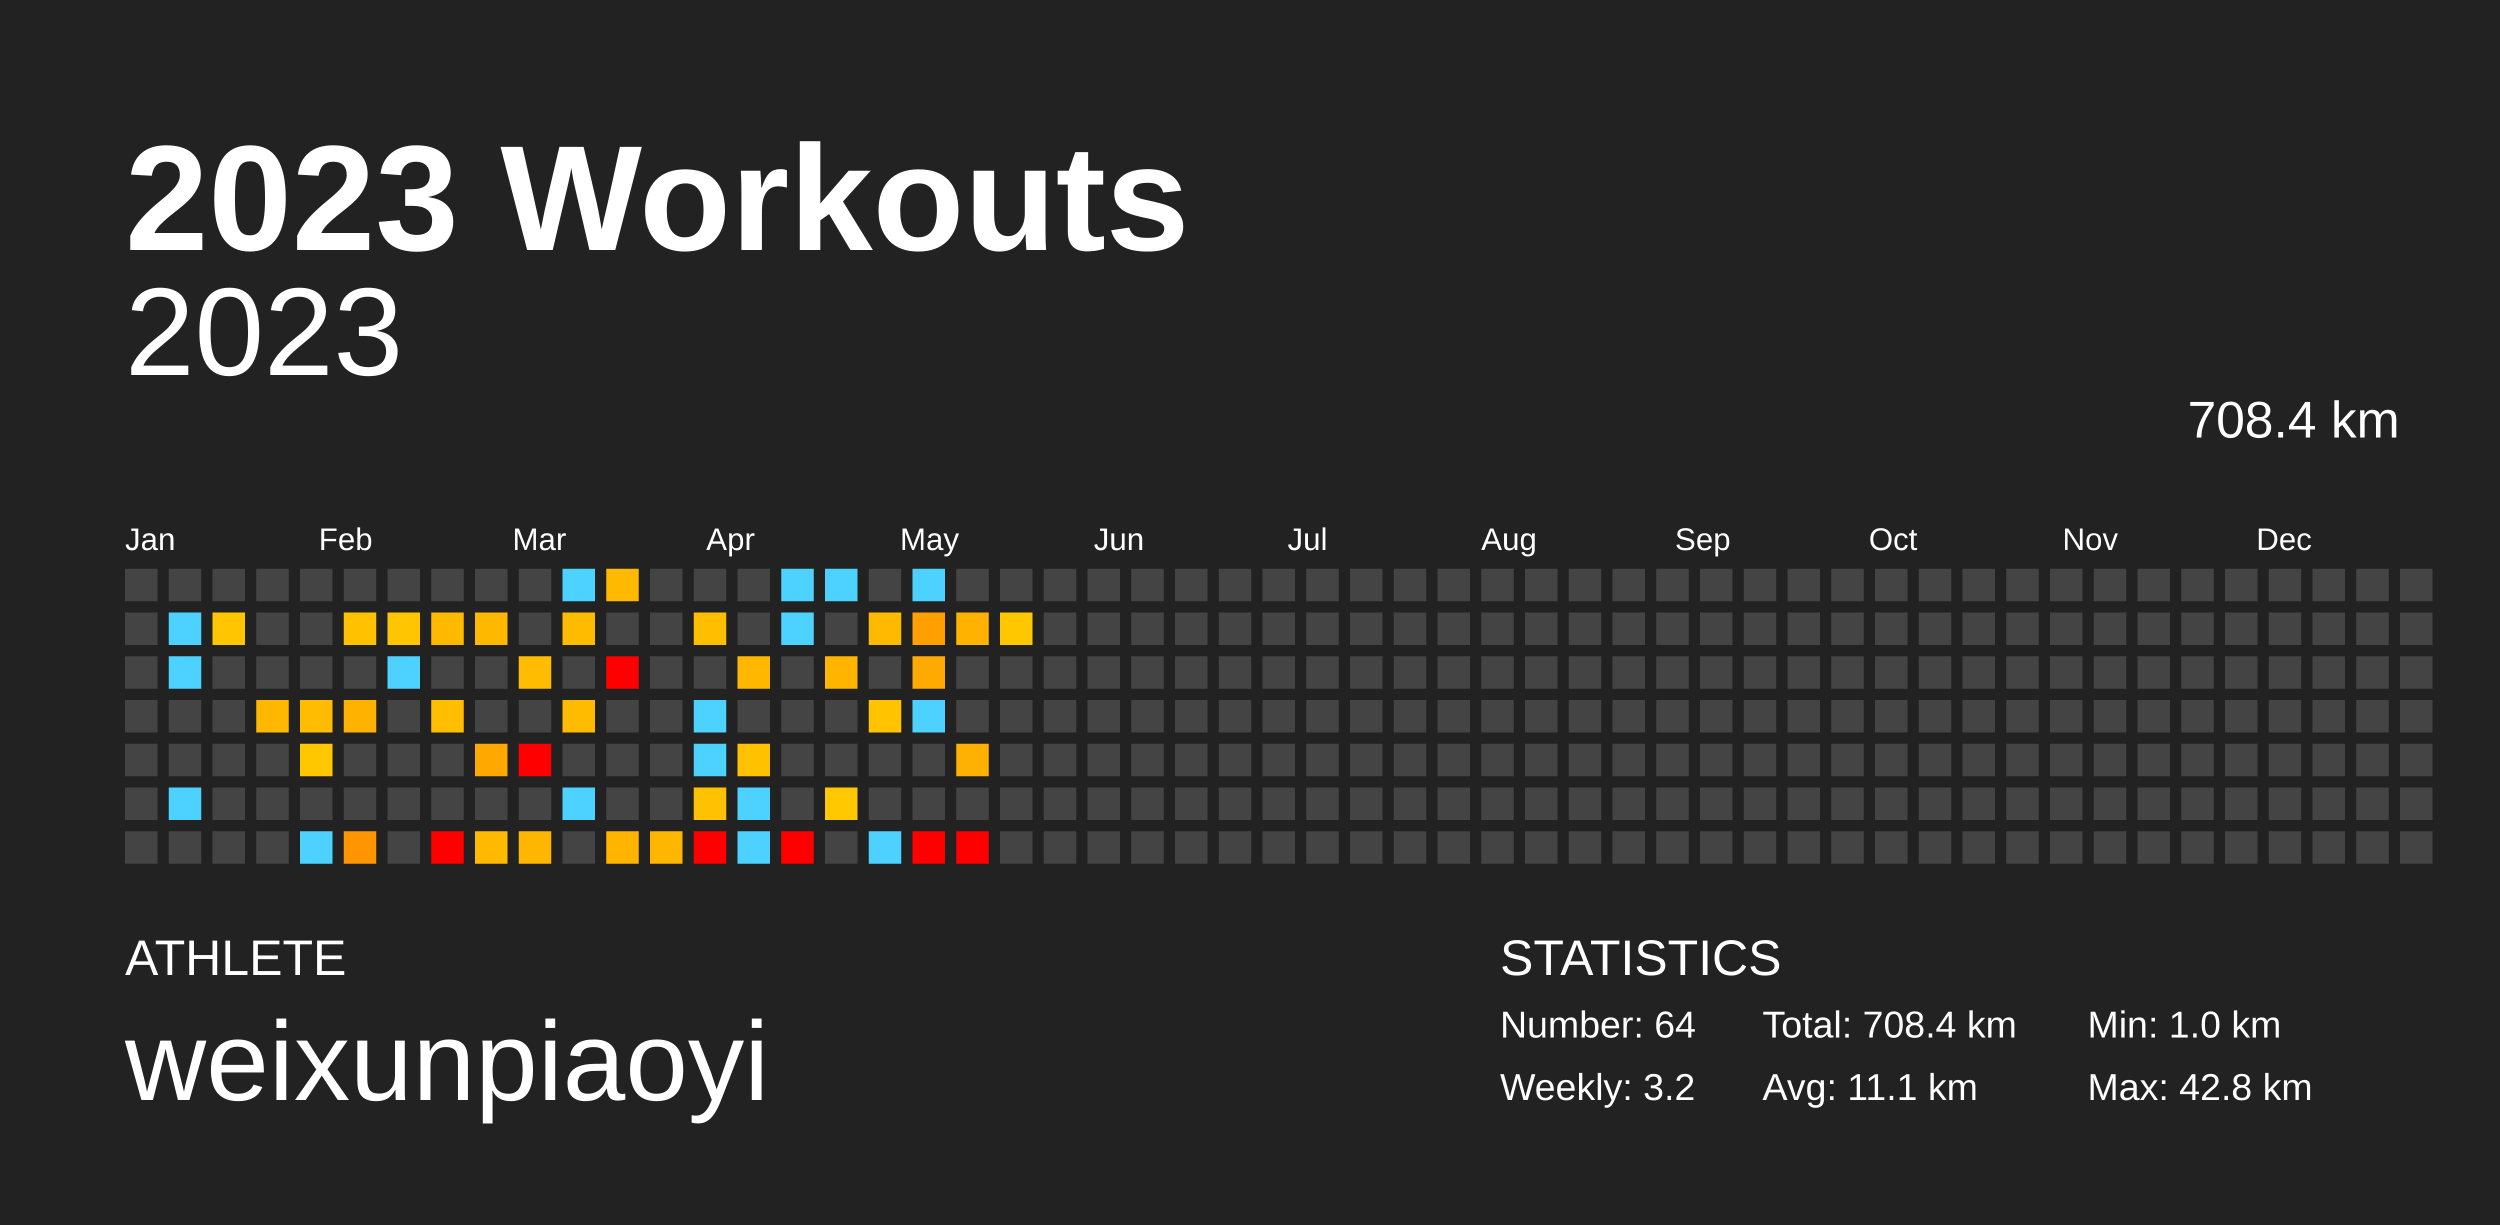
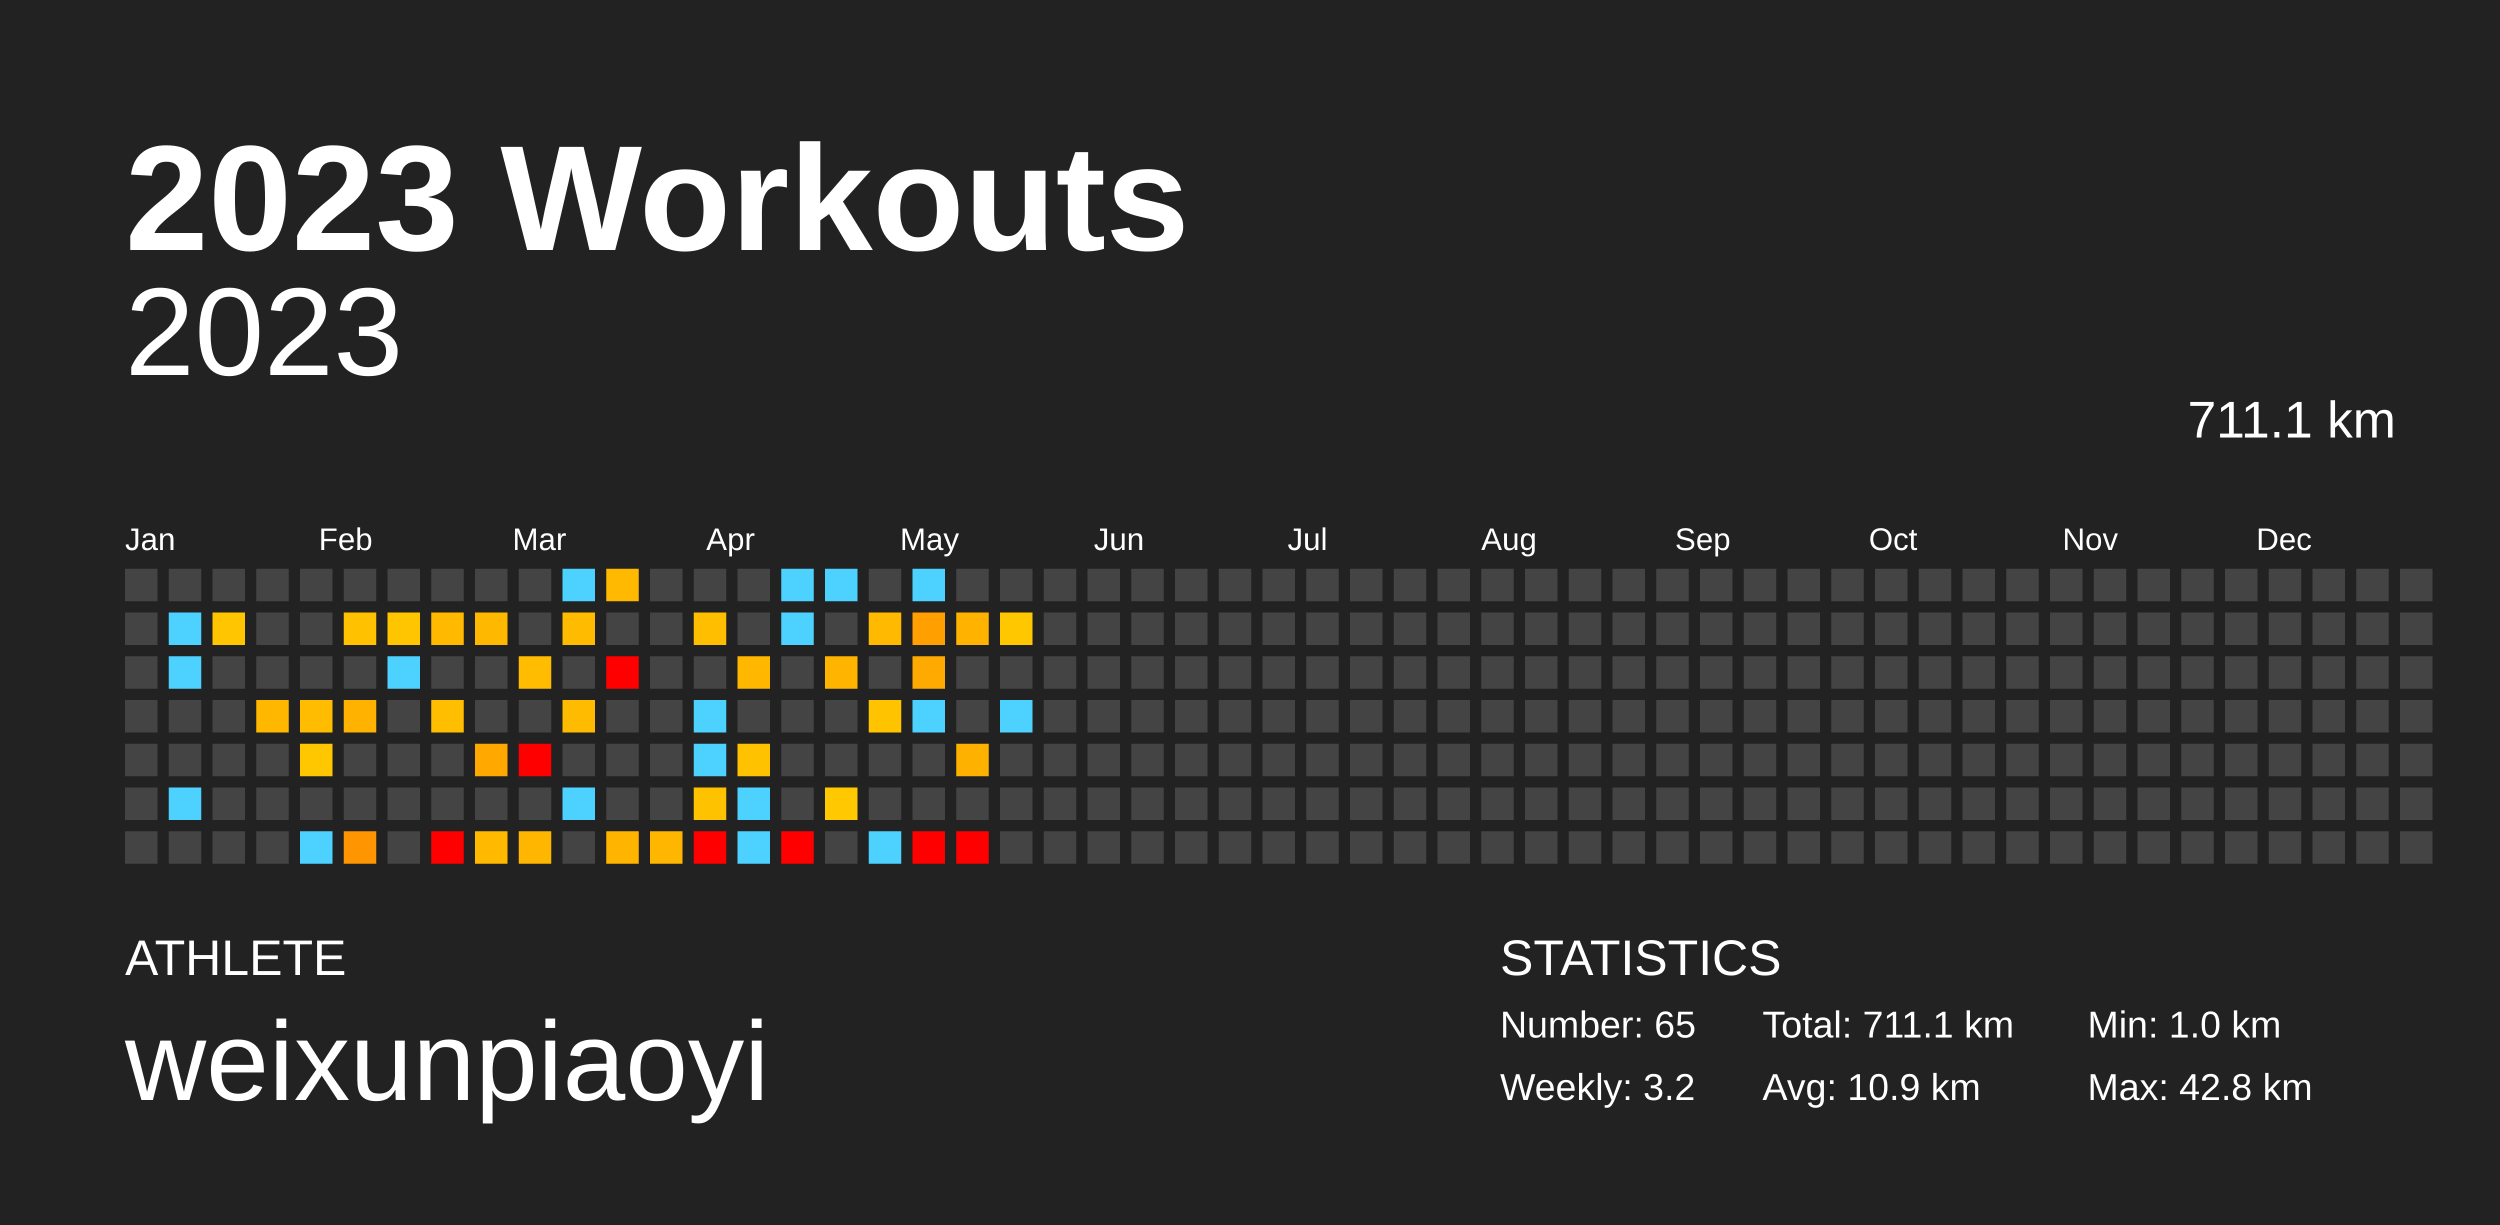
<svg xmlns="http://www.w3.org/2000/svg" baseProfile="full" height="98mm" version="1.1" viewBox="0,0,200,98" width="200mm">
  <defs />
  <rect fill="#222222" height="98" width="200" x="0" y="0" />
  <text fill="#FFFFFF" style="font-size:12px; font-family:Arial; font-weight:bold;" x="10" y="20">2023 Workouts</text>
  <text fill="#FFFFFF" style="font-size:4px; font-family:Arial" x="10" y="78">ATHLETE</text>
  <text fill="#FFFFFF" style="font-size:9px; font-family:Arial" x="10" y="88">weixunpiaoyi</text>
  <text fill="#FFFFFF" style="font-size:4px; font-family:Arial" x="120" y="78">STATISTICS</text>
-   <text fill="#FFFFFF" style="font-size:3px; font-family:Arial" x="120" y="83">Number: 64</text>
+   <text fill="#FFFFFF" style="font-size:3px; font-family:Arial" x="120" y="83">Number: 65</text>
  <text fill="#FFFFFF" style="font-size:3px; font-family:Arial" x="120" y="88">Weekly: 3.2</text>
-   <text fill="#FFFFFF" style="font-size:3px; font-family:Arial" x="141" y="83">Total: 708.4 km</text>
-   <text fill="#FFFFFF" style="font-size:3px; font-family:Arial" x="141" y="88">Avg: 11.1 km</text>
+   <text fill="#FFFFFF" style="font-size:3px; font-family:Arial" x="141" y="83">Total: 711.1 km</text>
+   <text fill="#FFFFFF" style="font-size:3px; font-family:Arial" x="141" y="88">Avg: 10.9 km</text>
  <text fill="#FFFFFF" style="font-size:3px; font-family:Arial" x="167" y="83">Min: 1.0 km</text>
  <text fill="#FFFFFF" style="font-size:3px; font-family:Arial" x="167" y="88">Max: 42.8 km</text>
  <text alignment-baseline="hanging" fill="#FFFFFF" style="font-size:10.0px; font-family:Arial;" x="10" y="30">2023</text>
-   <text alignment-baseline="hanging" fill="#FFFFFF" style="font-size:4.125px; font-family:Arial;" x="175" y="35">708.4 km</text>
+   <text alignment-baseline="hanging" fill="#FFFFFF" style="font-size:4.125px; font-family:Arial;" x="175" y="35">711.1 km</text>
  <text fill="#FFFFFF" style="font-size:2.5px; font-family:Arial" x="10.0" y="44">Jan</text>
  <text fill="#FFFFFF" style="font-size:2.5px; font-family:Arial" x="25.5" y="44">Feb</text>
  <text fill="#FFFFFF" style="font-size:2.5px; font-family:Arial" x="41.0" y="44">Mar</text>
  <text fill="#FFFFFF" style="font-size:2.5px; font-family:Arial" x="56.5" y="44">Apr</text>
  <text fill="#FFFFFF" style="font-size:2.5px; font-family:Arial" x="72.0" y="44">May</text>
  <text fill="#FFFFFF" style="font-size:2.5px; font-family:Arial" x="87.5" y="44">Jun</text>
  <text fill="#FFFFFF" style="font-size:2.5px; font-family:Arial" x="103.0" y="44">Jul</text>
  <text fill="#FFFFFF" style="font-size:2.5px; font-family:Arial" x="118.5" y="44">Aug</text>
  <text fill="#FFFFFF" style="font-size:2.5px; font-family:Arial" x="134.0" y="44">Sep</text>
  <text fill="#FFFFFF" style="font-size:2.5px; font-family:Arial" x="149.5" y="44">Oct</text>
  <text fill="#FFFFFF" style="font-size:2.5px; font-family:Arial" x="165.0" y="44">Nov</text>
  <text fill="#FFFFFF" style="font-size:2.5px; font-family:Arial" x="180.5" y="44">Dec</text>
  <rect fill="#444444" height="2.6" width="2.6" x="10.0" y="45.5" />
  <rect fill="#444444" height="2.6" width="2.6" x="10.0" y="49.0" />
  <rect fill="#444444" height="2.6" width="2.6" x="10.0" y="52.5" />
  <rect fill="#444444" height="2.6" width="2.6" x="10.0" y="56.0" />
  <rect fill="#444444" height="2.6" width="2.6" x="10.0" y="59.5" />
  <rect fill="#444444" height="2.6" width="2.6" x="10.0" y="63.0" />
  <rect fill="#444444" height="2.6" width="2.6" x="10.0" y="66.5" />
  <rect fill="#444444" height="2.6" width="2.6" x="13.5" y="45.5" />
  <rect fill="#4dd2ff" height="2.6" width="2.6" x="13.5" y="49.0" />
  <rect fill="#4dd2ff" height="2.6" width="2.6" x="13.5" y="52.5" />
  <rect fill="#444444" height="2.6" width="2.6" x="13.5" y="56.0" />
  <rect fill="#444444" height="2.6" width="2.6" x="13.5" y="59.5" />
  <rect fill="#4dd2ff" height="2.6" width="2.6" x="13.5" y="63.0" />
  <rect fill="#444444" height="2.6" width="2.6" x="13.5" y="66.5" />
  <rect fill="#444444" height="2.6" width="2.6" x="17.0" y="45.5" />
  <rect fill="#ffc500" height="2.6" width="2.6" x="17.0" y="49.0" />
  <rect fill="#444444" height="2.6" width="2.6" x="17.0" y="52.5" />
  <rect fill="#444444" height="2.6" width="2.6" x="17.0" y="56.0" />
  <rect fill="#444444" height="2.6" width="2.6" x="17.0" y="59.5" />
  <rect fill="#444444" height="2.6" width="2.6" x="17.0" y="63.0" />
  <rect fill="#444444" height="2.6" width="2.6" x="17.0" y="66.5" />
  <rect fill="#444444" height="2.6" width="2.6" x="20.5" y="45.5" />
  <rect fill="#444444" height="2.6" width="2.6" x="20.5" y="49.0" />
  <rect fill="#444444" height="2.6" width="2.6" x="20.5" y="52.5" />
  <rect fill="#ffb700" height="2.6" width="2.6" x="20.5" y="56.0" />
  <rect fill="#444444" height="2.6" width="2.6" x="20.5" y="59.5" />
  <rect fill="#444444" height="2.6" width="2.6" x="20.5" y="63.0" />
  <rect fill="#444444" height="2.6" width="2.6" x="20.5" y="66.5" />
  <rect fill="#444444" height="2.6" width="2.6" x="24.0" y="45.5" />
  <rect fill="#444444" height="2.6" width="2.6" x="24.0" y="49.0" />
  <rect fill="#444444" height="2.6" width="2.6" x="24.0" y="52.5" />
  <rect fill="#ffbc00" height="2.6" width="2.6" x="24.0" y="56.0" />
  <rect fill="#ffc700" height="2.6" width="2.6" x="24.0" y="59.5" />
  <rect fill="#444444" height="2.6" width="2.6" x="24.0" y="63.0" />
  <rect fill="#4dd2ff" height="2.6" width="2.6" x="24.0" y="66.5" />
  <rect fill="#444444" height="2.6" width="2.6" x="27.5" y="45.5" />
  <rect fill="#ffc100" height="2.6" width="2.6" x="27.5" y="49.0" />
  <rect fill="#444444" height="2.6" width="2.6" x="27.5" y="52.5" />
  <rect fill="#ffb200" height="2.6" width="2.6" x="27.5" y="56.0" />
  <rect fill="#444444" height="2.6" width="2.6" x="27.5" y="59.5" />
  <rect fill="#444444" height="2.6" width="2.6" x="27.5" y="63.0" />
  <rect fill="#ff9500" height="2.6" width="2.6" x="27.5" y="66.5" />
  <rect fill="#444444" height="2.6" width="2.6" x="31.0" y="45.5" />
  <rect fill="#ffc500" height="2.6" width="2.6" x="31.0" y="49.0" />
  <rect fill="#4dd2ff" height="2.6" width="2.6" x="31.0" y="52.5" />
  <rect fill="#444444" height="2.6" width="2.6" x="31.0" y="56.0" />
  <rect fill="#444444" height="2.6" width="2.6" x="31.0" y="59.5" />
  <rect fill="#444444" height="2.6" width="2.6" x="31.0" y="63.0" />
  <rect fill="#444444" height="2.6" width="2.6" x="31.0" y="66.5" />
  <rect fill="#444444" height="2.6" width="2.6" x="34.5" y="45.5" />
  <rect fill="#ffba00" height="2.6" width="2.6" x="34.5" y="49.0" />
  <rect fill="#444444" height="2.6" width="2.6" x="34.5" y="52.5" />
  <rect fill="#ffbf00" height="2.6" width="2.6" x="34.5" y="56.0" />
  <rect fill="#444444" height="2.6" width="2.6" x="34.5" y="59.5" />
  <rect fill="#444444" height="2.6" width="2.6" x="34.5" y="63.0" />
  <rect fill="red" height="2.6" width="2.6" x="34.5" y="66.5" />
  <rect fill="#444444" height="2.6" width="2.6" x="38.0" y="45.5" />
  <rect fill="#ffb800" height="2.6" width="2.6" x="38.0" y="49.0" />
  <rect fill="#444444" height="2.6" width="2.6" x="38.0" y="52.5" />
  <rect fill="#444444" height="2.6" width="2.6" x="38.0" y="56.0" />
  <rect fill="#ffa900" height="2.6" width="2.6" x="38.0" y="59.5" />
  <rect fill="#444444" height="2.6" width="2.6" x="38.0" y="63.0" />
  <rect fill="#ffba00" height="2.6" width="2.6" x="38.0" y="66.5" />
  <rect fill="#444444" height="2.6" width="2.6" x="41.5" y="45.5" />
  <rect fill="#444444" height="2.6" width="2.6" x="41.5" y="49.0" />
  <rect fill="#ffbc00" height="2.6" width="2.6" x="41.5" y="52.5" />
  <rect fill="#444444" height="2.6" width="2.6" x="41.5" y="56.0" />
  <rect fill="red" height="2.6" width="2.6" x="41.5" y="59.5" />
  <rect fill="#444444" height="2.6" width="2.6" x="41.5" y="63.0" />
  <rect fill="#ffb600" height="2.6" width="2.6" x="41.5" y="66.5" />
  <rect fill="#4dd2ff" height="2.6" width="2.6" x="45.0" y="45.5" />
  <rect fill="#ffbb00" height="2.6" width="2.6" x="45.0" y="49.0" />
  <rect fill="#444444" height="2.6" width="2.6" x="45.0" y="52.5" />
  <rect fill="#ffbb00" height="2.6" width="2.6" x="45.0" y="56.0" />
  <rect fill="#444444" height="2.6" width="2.6" x="45.0" y="59.5" />
  <rect fill="#4dd2ff" height="2.6" width="2.6" x="45.0" y="63.0" />
  <rect fill="#444444" height="2.6" width="2.6" x="45.0" y="66.5" />
  <rect fill="#ffb900" height="2.6" width="2.6" x="48.5" y="45.5" />
  <rect fill="#444444" height="2.6" width="2.6" x="48.5" y="49.0" />
  <rect fill="red" height="2.6" width="2.6" x="48.5" y="52.5" />
  <rect fill="#444444" height="2.6" width="2.6" x="48.5" y="56.0" />
  <rect fill="#444444" height="2.6" width="2.6" x="48.5" y="59.5" />
  <rect fill="#444444" height="2.6" width="2.6" x="48.5" y="63.0" />
  <rect fill="#ffb500" height="2.6" width="2.6" x="48.5" y="66.5" />
  <rect fill="#444444" height="2.6" width="2.6" x="52.0" y="45.5" />
  <rect fill="#444444" height="2.6" width="2.6" x="52.0" y="49.0" />
  <rect fill="#444444" height="2.6" width="2.6" x="52.0" y="52.5" />
  <rect fill="#444444" height="2.6" width="2.6" x="52.0" y="56.0" />
  <rect fill="#444444" height="2.6" width="2.6" x="52.0" y="59.5" />
  <rect fill="#444444" height="2.6" width="2.6" x="52.0" y="63.0" />
  <rect fill="#ffb600" height="2.6" width="2.6" x="52.0" y="66.5" />
  <rect fill="#444444" height="2.6" width="2.6" x="55.5" y="45.5" />
  <rect fill="#ffbe00" height="2.6" width="2.6" x="55.5" y="49.0" />
  <rect fill="#444444" height="2.6" width="2.6" x="55.5" y="52.5" />
  <rect fill="#4dd2ff" height="2.6" width="2.6" x="55.5" y="56.0" />
  <rect fill="#4dd2ff" height="2.6" width="2.6" x="55.5" y="59.5" />
  <rect fill="#ffc200" height="2.6" width="2.6" x="55.5" y="63.0" />
  <rect fill="red" height="2.6" width="2.6" x="55.5" y="66.5" />
  <rect fill="#444444" height="2.6" width="2.6" x="59.0" y="45.5" />
  <rect fill="#444444" height="2.6" width="2.6" x="59.0" y="49.0" />
  <rect fill="#ffb700" height="2.6" width="2.6" x="59.0" y="52.5" />
  <rect fill="#444444" height="2.6" width="2.6" x="59.0" y="56.0" />
  <rect fill="#ffc200" height="2.6" width="2.6" x="59.0" y="59.5" />
  <rect fill="#4dd2ff" height="2.6" width="2.6" x="59.0" y="63.0" />
  <rect fill="#4dd2ff" height="2.6" width="2.6" x="59.0" y="66.5" />
  <rect fill="#4dd2ff" height="2.6" width="2.6" x="62.5" y="45.5" />
  <rect fill="#4dd2ff" height="2.6" width="2.6" x="62.5" y="49.0" />
  <rect fill="#444444" height="2.6" width="2.6" x="62.5" y="52.5" />
  <rect fill="#444444" height="2.6" width="2.6" x="62.5" y="56.0" />
  <rect fill="#444444" height="2.6" width="2.6" x="62.5" y="59.5" />
  <rect fill="#444444" height="2.6" width="2.6" x="62.5" y="63.0" />
  <rect fill="red" height="2.6" width="2.6" x="62.5" y="66.5" />
  <rect fill="#4dd2ff" height="2.6" width="2.6" x="66.0" y="45.5" />
  <rect fill="#444444" height="2.6" width="2.6" x="66.0" y="49.0" />
  <rect fill="#ffb500" height="2.6" width="2.6" x="66.0" y="52.5" />
  <rect fill="#444444" height="2.6" width="2.6" x="66.0" y="56.0" />
  <rect fill="#444444" height="2.6" width="2.6" x="66.0" y="59.5" />
  <rect fill="#ffc800" height="2.6" width="2.6" x="66.0" y="63.0" />
  <rect fill="#444444" height="2.6" width="2.6" x="66.0" y="66.5" />
  <rect fill="#444444" height="2.6" width="2.6" x="69.5" y="45.5" />
  <rect fill="#ffb900" height="2.6" width="2.6" x="69.5" y="49.0" />
  <rect fill="#444444" height="2.6" width="2.6" x="69.5" y="52.5" />
  <rect fill="#ffc300" height="2.6" width="2.6" x="69.5" y="56.0" />
  <rect fill="#444444" height="2.6" width="2.6" x="69.5" y="59.5" />
  <rect fill="#444444" height="2.6" width="2.6" x="69.5" y="63.0" />
  <rect fill="#4dd2ff" height="2.6" width="2.6" x="69.5" y="66.5" />
  <rect fill="#4dd2ff" height="2.6" width="2.6" x="73.0" y="45.5" />
  <rect fill="#ffa000" height="2.6" width="2.6" x="73.0" y="49.0" />
  <rect fill="#ffaa00" height="2.6" width="2.6" x="73.0" y="52.5" />
  <rect fill="#4dd2ff" height="2.6" width="2.6" x="73.0" y="56.0" />
  <rect fill="#444444" height="2.6" width="2.6" x="73.0" y="59.5" />
  <rect fill="#444444" height="2.6" width="2.6" x="73.0" y="63.0" />
  <rect fill="red" height="2.6" width="2.6" x="73.0" y="66.5" />
  <rect fill="#444444" height="2.6" width="2.6" x="76.5" y="45.5" />
  <rect fill="#ffb200" height="2.6" width="2.6" x="76.5" y="49.0" />
  <rect fill="#444444" height="2.6" width="2.6" x="76.5" y="52.5" />
  <rect fill="#444444" height="2.6" width="2.6" x="76.5" y="56.0" />
  <rect fill="#ffb100" height="2.6" width="2.6" x="76.5" y="59.5" />
  <rect fill="#444444" height="2.6" width="2.6" x="76.5" y="63.0" />
  <rect fill="red" height="2.6" width="2.6" x="76.5" y="66.5" />
  <rect fill="#444444" height="2.6" width="2.6" x="80.0" y="45.5" />
  <rect fill="#ffc700" height="2.6" width="2.6" x="80.0" y="49.0" />
  <rect fill="#444444" height="2.6" width="2.6" x="80.0" y="52.5" />
-   <rect fill="#444444" height="2.6" width="2.6" x="80.0" y="56.0" />
+   <rect fill="#4dd2ff" height="2.6" width="2.6" x="80.0" y="56.0" />
  <rect fill="#444444" height="2.6" width="2.6" x="80.0" y="59.5" />
  <rect fill="#444444" height="2.6" width="2.6" x="80.0" y="63.0" />
  <rect fill="#444444" height="2.6" width="2.6" x="80.0" y="66.5" />
  <rect fill="#444444" height="2.6" width="2.6" x="83.5" y="45.5" />
  <rect fill="#444444" height="2.6" width="2.6" x="83.5" y="49.0" />
  <rect fill="#444444" height="2.6" width="2.6" x="83.5" y="52.5" />
  <rect fill="#444444" height="2.6" width="2.6" x="83.5" y="56.0" />
  <rect fill="#444444" height="2.6" width="2.6" x="83.5" y="59.5" />
  <rect fill="#444444" height="2.6" width="2.6" x="83.5" y="63.0" />
  <rect fill="#444444" height="2.6" width="2.6" x="83.5" y="66.5" />
  <rect fill="#444444" height="2.6" width="2.6" x="87.0" y="45.5" />
  <rect fill="#444444" height="2.6" width="2.6" x="87.0" y="49.0" />
  <rect fill="#444444" height="2.6" width="2.6" x="87.0" y="52.5" />
  <rect fill="#444444" height="2.6" width="2.6" x="87.0" y="56.0" />
  <rect fill="#444444" height="2.6" width="2.6" x="87.0" y="59.5" />
  <rect fill="#444444" height="2.6" width="2.6" x="87.0" y="63.0" />
  <rect fill="#444444" height="2.6" width="2.6" x="87.0" y="66.5" />
  <rect fill="#444444" height="2.6" width="2.6" x="90.5" y="45.5" />
  <rect fill="#444444" height="2.6" width="2.6" x="90.5" y="49.0" />
  <rect fill="#444444" height="2.6" width="2.6" x="90.5" y="52.5" />
  <rect fill="#444444" height="2.6" width="2.6" x="90.5" y="56.0" />
  <rect fill="#444444" height="2.6" width="2.6" x="90.5" y="59.5" />
  <rect fill="#444444" height="2.6" width="2.6" x="90.5" y="63.0" />
  <rect fill="#444444" height="2.6" width="2.6" x="90.5" y="66.5" />
  <rect fill="#444444" height="2.6" width="2.6" x="94.0" y="45.5" />
  <rect fill="#444444" height="2.6" width="2.6" x="94.0" y="49.0" />
  <rect fill="#444444" height="2.6" width="2.6" x="94.0" y="52.5" />
  <rect fill="#444444" height="2.6" width="2.6" x="94.0" y="56.0" />
  <rect fill="#444444" height="2.6" width="2.6" x="94.0" y="59.5" />
  <rect fill="#444444" height="2.6" width="2.6" x="94.0" y="63.0" />
  <rect fill="#444444" height="2.6" width="2.6" x="94.0" y="66.5" />
  <rect fill="#444444" height="2.6" width="2.6" x="97.5" y="45.5" />
  <rect fill="#444444" height="2.6" width="2.6" x="97.5" y="49.0" />
  <rect fill="#444444" height="2.6" width="2.6" x="97.5" y="52.5" />
  <rect fill="#444444" height="2.6" width="2.6" x="97.5" y="56.0" />
  <rect fill="#444444" height="2.6" width="2.6" x="97.5" y="59.5" />
  <rect fill="#444444" height="2.6" width="2.6" x="97.5" y="63.0" />
  <rect fill="#444444" height="2.6" width="2.6" x="97.5" y="66.5" />
  <rect fill="#444444" height="2.6" width="2.6" x="101.0" y="45.5" />
  <rect fill="#444444" height="2.6" width="2.6" x="101.0" y="49.0" />
  <rect fill="#444444" height="2.6" width="2.6" x="101.0" y="52.5" />
  <rect fill="#444444" height="2.6" width="2.6" x="101.0" y="56.0" />
  <rect fill="#444444" height="2.6" width="2.6" x="101.0" y="59.5" />
  <rect fill="#444444" height="2.6" width="2.6" x="101.0" y="63.0" />
  <rect fill="#444444" height="2.6" width="2.6" x="101.0" y="66.5" />
  <rect fill="#444444" height="2.6" width="2.6" x="104.5" y="45.5" />
  <rect fill="#444444" height="2.6" width="2.6" x="104.5" y="49.0" />
  <rect fill="#444444" height="2.6" width="2.6" x="104.5" y="52.5" />
  <rect fill="#444444" height="2.6" width="2.6" x="104.5" y="56.0" />
  <rect fill="#444444" height="2.6" width="2.6" x="104.5" y="59.5" />
  <rect fill="#444444" height="2.6" width="2.6" x="104.5" y="63.0" />
  <rect fill="#444444" height="2.6" width="2.6" x="104.5" y="66.5" />
  <rect fill="#444444" height="2.6" width="2.6" x="108.0" y="45.5" />
  <rect fill="#444444" height="2.6" width="2.6" x="108.0" y="49.0" />
  <rect fill="#444444" height="2.6" width="2.6" x="108.0" y="52.5" />
  <rect fill="#444444" height="2.6" width="2.6" x="108.0" y="56.0" />
  <rect fill="#444444" height="2.6" width="2.6" x="108.0" y="59.5" />
  <rect fill="#444444" height="2.6" width="2.6" x="108.0" y="63.0" />
  <rect fill="#444444" height="2.6" width="2.6" x="108.0" y="66.5" />
  <rect fill="#444444" height="2.6" width="2.6" x="111.5" y="45.5" />
  <rect fill="#444444" height="2.6" width="2.6" x="111.5" y="49.0" />
  <rect fill="#444444" height="2.6" width="2.6" x="111.5" y="52.5" />
  <rect fill="#444444" height="2.6" width="2.6" x="111.5" y="56.0" />
  <rect fill="#444444" height="2.6" width="2.6" x="111.5" y="59.5" />
  <rect fill="#444444" height="2.6" width="2.6" x="111.5" y="63.0" />
  <rect fill="#444444" height="2.6" width="2.6" x="111.5" y="66.5" />
  <rect fill="#444444" height="2.6" width="2.6" x="115.0" y="45.5" />
  <rect fill="#444444" height="2.6" width="2.6" x="115.0" y="49.0" />
  <rect fill="#444444" height="2.6" width="2.6" x="115.0" y="52.5" />
  <rect fill="#444444" height="2.6" width="2.6" x="115.0" y="56.0" />
  <rect fill="#444444" height="2.6" width="2.6" x="115.0" y="59.5" />
  <rect fill="#444444" height="2.6" width="2.6" x="115.0" y="63.0" />
  <rect fill="#444444" height="2.6" width="2.6" x="115.0" y="66.5" />
  <rect fill="#444444" height="2.6" width="2.6" x="118.5" y="45.5" />
  <rect fill="#444444" height="2.6" width="2.6" x="118.5" y="49.0" />
  <rect fill="#444444" height="2.6" width="2.6" x="118.5" y="52.5" />
  <rect fill="#444444" height="2.6" width="2.6" x="118.5" y="56.0" />
  <rect fill="#444444" height="2.6" width="2.6" x="118.5" y="59.5" />
  <rect fill="#444444" height="2.6" width="2.6" x="118.5" y="63.0" />
  <rect fill="#444444" height="2.6" width="2.6" x="118.5" y="66.5" />
  <rect fill="#444444" height="2.6" width="2.6" x="122.0" y="45.5" />
  <rect fill="#444444" height="2.6" width="2.6" x="122.0" y="49.0" />
  <rect fill="#444444" height="2.6" width="2.6" x="122.0" y="52.5" />
  <rect fill="#444444" height="2.6" width="2.6" x="122.0" y="56.0" />
  <rect fill="#444444" height="2.6" width="2.6" x="122.0" y="59.5" />
  <rect fill="#444444" height="2.6" width="2.6" x="122.0" y="63.0" />
  <rect fill="#444444" height="2.6" width="2.6" x="122.0" y="66.5" />
  <rect fill="#444444" height="2.6" width="2.6" x="125.5" y="45.5" />
  <rect fill="#444444" height="2.6" width="2.6" x="125.5" y="49.0" />
  <rect fill="#444444" height="2.6" width="2.6" x="125.5" y="52.5" />
  <rect fill="#444444" height="2.6" width="2.6" x="125.5" y="56.0" />
  <rect fill="#444444" height="2.6" width="2.6" x="125.5" y="59.5" />
  <rect fill="#444444" height="2.6" width="2.6" x="125.5" y="63.0" />
  <rect fill="#444444" height="2.6" width="2.6" x="125.5" y="66.5" />
  <rect fill="#444444" height="2.6" width="2.6" x="129.0" y="45.5" />
  <rect fill="#444444" height="2.6" width="2.6" x="129.0" y="49.0" />
  <rect fill="#444444" height="2.6" width="2.6" x="129.0" y="52.5" />
  <rect fill="#444444" height="2.6" width="2.6" x="129.0" y="56.0" />
  <rect fill="#444444" height="2.6" width="2.6" x="129.0" y="59.5" />
  <rect fill="#444444" height="2.6" width="2.6" x="129.0" y="63.0" />
  <rect fill="#444444" height="2.6" width="2.6" x="129.0" y="66.5" />
  <rect fill="#444444" height="2.6" width="2.6" x="132.5" y="45.5" />
  <rect fill="#444444" height="2.6" width="2.6" x="132.5" y="49.0" />
  <rect fill="#444444" height="2.6" width="2.6" x="132.5" y="52.5" />
  <rect fill="#444444" height="2.6" width="2.6" x="132.5" y="56.0" />
  <rect fill="#444444" height="2.6" width="2.6" x="132.5" y="59.5" />
  <rect fill="#444444" height="2.6" width="2.6" x="132.5" y="63.0" />
  <rect fill="#444444" height="2.6" width="2.6" x="132.5" y="66.5" />
  <rect fill="#444444" height="2.6" width="2.6" x="136.0" y="45.5" />
  <rect fill="#444444" height="2.6" width="2.6" x="136.0" y="49.0" />
  <rect fill="#444444" height="2.6" width="2.6" x="136.0" y="52.5" />
  <rect fill="#444444" height="2.6" width="2.6" x="136.0" y="56.0" />
  <rect fill="#444444" height="2.6" width="2.6" x="136.0" y="59.5" />
  <rect fill="#444444" height="2.6" width="2.6" x="136.0" y="63.0" />
  <rect fill="#444444" height="2.6" width="2.6" x="136.0" y="66.5" />
  <rect fill="#444444" height="2.6" width="2.6" x="139.5" y="45.5" />
  <rect fill="#444444" height="2.6" width="2.6" x="139.5" y="49.0" />
  <rect fill="#444444" height="2.6" width="2.6" x="139.5" y="52.5" />
  <rect fill="#444444" height="2.6" width="2.6" x="139.5" y="56.0" />
  <rect fill="#444444" height="2.6" width="2.6" x="139.5" y="59.5" />
  <rect fill="#444444" height="2.6" width="2.6" x="139.5" y="63.0" />
  <rect fill="#444444" height="2.6" width="2.6" x="139.5" y="66.5" />
  <rect fill="#444444" height="2.6" width="2.6" x="143.0" y="45.5" />
  <rect fill="#444444" height="2.6" width="2.6" x="143.0" y="49.0" />
  <rect fill="#444444" height="2.6" width="2.6" x="143.0" y="52.5" />
  <rect fill="#444444" height="2.6" width="2.6" x="143.0" y="56.0" />
  <rect fill="#444444" height="2.6" width="2.6" x="143.0" y="59.5" />
  <rect fill="#444444" height="2.6" width="2.6" x="143.0" y="63.0" />
  <rect fill="#444444" height="2.6" width="2.6" x="143.0" y="66.5" />
  <rect fill="#444444" height="2.6" width="2.6" x="146.5" y="45.5" />
  <rect fill="#444444" height="2.6" width="2.6" x="146.5" y="49.0" />
  <rect fill="#444444" height="2.6" width="2.6" x="146.5" y="52.5" />
  <rect fill="#444444" height="2.6" width="2.6" x="146.5" y="56.0" />
  <rect fill="#444444" height="2.6" width="2.6" x="146.5" y="59.5" />
  <rect fill="#444444" height="2.6" width="2.6" x="146.5" y="63.0" />
  <rect fill="#444444" height="2.6" width="2.6" x="146.5" y="66.5" />
  <rect fill="#444444" height="2.6" width="2.6" x="150.0" y="45.5" />
  <rect fill="#444444" height="2.6" width="2.6" x="150.0" y="49.0" />
  <rect fill="#444444" height="2.6" width="2.6" x="150.0" y="52.5" />
  <rect fill="#444444" height="2.6" width="2.6" x="150.0" y="56.0" />
  <rect fill="#444444" height="2.6" width="2.6" x="150.0" y="59.5" />
  <rect fill="#444444" height="2.6" width="2.6" x="150.0" y="63.0" />
  <rect fill="#444444" height="2.6" width="2.6" x="150.0" y="66.5" />
  <rect fill="#444444" height="2.6" width="2.6" x="153.5" y="45.5" />
  <rect fill="#444444" height="2.6" width="2.6" x="153.5" y="49.0" />
  <rect fill="#444444" height="2.6" width="2.6" x="153.5" y="52.5" />
  <rect fill="#444444" height="2.6" width="2.6" x="153.5" y="56.0" />
  <rect fill="#444444" height="2.6" width="2.6" x="153.5" y="59.5" />
  <rect fill="#444444" height="2.6" width="2.6" x="153.5" y="63.0" />
  <rect fill="#444444" height="2.6" width="2.6" x="153.5" y="66.5" />
  <rect fill="#444444" height="2.6" width="2.6" x="157.0" y="45.5" />
  <rect fill="#444444" height="2.6" width="2.6" x="157.0" y="49.0" />
  <rect fill="#444444" height="2.6" width="2.6" x="157.0" y="52.5" />
  <rect fill="#444444" height="2.6" width="2.6" x="157.0" y="56.0" />
  <rect fill="#444444" height="2.6" width="2.6" x="157.0" y="59.5" />
  <rect fill="#444444" height="2.6" width="2.6" x="157.0" y="63.0" />
  <rect fill="#444444" height="2.6" width="2.6" x="157.0" y="66.5" />
  <rect fill="#444444" height="2.6" width="2.6" x="160.5" y="45.5" />
  <rect fill="#444444" height="2.6" width="2.6" x="160.5" y="49.0" />
  <rect fill="#444444" height="2.6" width="2.6" x="160.5" y="52.5" />
  <rect fill="#444444" height="2.6" width="2.6" x="160.5" y="56.0" />
  <rect fill="#444444" height="2.6" width="2.6" x="160.5" y="59.5" />
  <rect fill="#444444" height="2.6" width="2.6" x="160.5" y="63.0" />
  <rect fill="#444444" height="2.6" width="2.6" x="160.5" y="66.5" />
  <rect fill="#444444" height="2.6" width="2.6" x="164.0" y="45.5" />
  <rect fill="#444444" height="2.6" width="2.6" x="164.0" y="49.0" />
  <rect fill="#444444" height="2.6" width="2.6" x="164.0" y="52.5" />
  <rect fill="#444444" height="2.6" width="2.6" x="164.0" y="56.0" />
  <rect fill="#444444" height="2.6" width="2.6" x="164.0" y="59.5" />
  <rect fill="#444444" height="2.6" width="2.6" x="164.0" y="63.0" />
  <rect fill="#444444" height="2.6" width="2.6" x="164.0" y="66.5" />
  <rect fill="#444444" height="2.6" width="2.6" x="167.5" y="45.5" />
  <rect fill="#444444" height="2.6" width="2.6" x="167.5" y="49.0" />
  <rect fill="#444444" height="2.6" width="2.6" x="167.5" y="52.5" />
  <rect fill="#444444" height="2.6" width="2.6" x="167.5" y="56.0" />
  <rect fill="#444444" height="2.6" width="2.6" x="167.5" y="59.5" />
  <rect fill="#444444" height="2.6" width="2.6" x="167.5" y="63.0" />
  <rect fill="#444444" height="2.6" width="2.6" x="167.5" y="66.5" />
  <rect fill="#444444" height="2.6" width="2.6" x="171.0" y="45.5" />
  <rect fill="#444444" height="2.6" width="2.6" x="171.0" y="49.0" />
  <rect fill="#444444" height="2.6" width="2.6" x="171.0" y="52.5" />
  <rect fill="#444444" height="2.6" width="2.6" x="171.0" y="56.0" />
  <rect fill="#444444" height="2.6" width="2.6" x="171.0" y="59.5" />
  <rect fill="#444444" height="2.6" width="2.6" x="171.0" y="63.0" />
  <rect fill="#444444" height="2.6" width="2.6" x="171.0" y="66.5" />
  <rect fill="#444444" height="2.6" width="2.6" x="174.5" y="45.5" />
  <rect fill="#444444" height="2.6" width="2.6" x="174.5" y="49.0" />
  <rect fill="#444444" height="2.6" width="2.6" x="174.5" y="52.5" />
  <rect fill="#444444" height="2.6" width="2.6" x="174.5" y="56.0" />
  <rect fill="#444444" height="2.6" width="2.6" x="174.5" y="59.5" />
  <rect fill="#444444" height="2.6" width="2.6" x="174.5" y="63.0" />
  <rect fill="#444444" height="2.6" width="2.6" x="174.5" y="66.5" />
  <rect fill="#444444" height="2.6" width="2.6" x="178.0" y="45.5" />
  <rect fill="#444444" height="2.6" width="2.6" x="178.0" y="49.0" />
  <rect fill="#444444" height="2.6" width="2.6" x="178.0" y="52.5" />
  <rect fill="#444444" height="2.6" width="2.6" x="178.0" y="56.0" />
  <rect fill="#444444" height="2.6" width="2.6" x="178.0" y="59.5" />
  <rect fill="#444444" height="2.6" width="2.6" x="178.0" y="63.0" />
  <rect fill="#444444" height="2.6" width="2.6" x="178.0" y="66.5" />
  <rect fill="#444444" height="2.6" width="2.6" x="181.5" y="45.5" />
  <rect fill="#444444" height="2.6" width="2.6" x="181.5" y="49.0" />
  <rect fill="#444444" height="2.6" width="2.6" x="181.5" y="52.5" />
  <rect fill="#444444" height="2.6" width="2.6" x="181.5" y="56.0" />
  <rect fill="#444444" height="2.6" width="2.6" x="181.5" y="59.5" />
  <rect fill="#444444" height="2.6" width="2.6" x="181.5" y="63.0" />
  <rect fill="#444444" height="2.6" width="2.6" x="181.5" y="66.5" />
  <rect fill="#444444" height="2.6" width="2.6" x="185.0" y="45.5" />
  <rect fill="#444444" height="2.6" width="2.6" x="185.0" y="49.0" />
  <rect fill="#444444" height="2.6" width="2.6" x="185.0" y="52.5" />
  <rect fill="#444444" height="2.6" width="2.6" x="185.0" y="56.0" />
  <rect fill="#444444" height="2.6" width="2.6" x="185.0" y="59.5" />
  <rect fill="#444444" height="2.6" width="2.6" x="185.0" y="63.0" />
  <rect fill="#444444" height="2.6" width="2.6" x="185.0" y="66.5" />
  <rect fill="#444444" height="2.6" width="2.6" x="188.5" y="45.5" />
  <rect fill="#444444" height="2.6" width="2.6" x="188.5" y="49.0" />
  <rect fill="#444444" height="2.6" width="2.6" x="188.5" y="52.5" />
  <rect fill="#444444" height="2.6" width="2.6" x="188.5" y="56.0" />
  <rect fill="#444444" height="2.6" width="2.6" x="188.5" y="59.5" />
  <rect fill="#444444" height="2.6" width="2.6" x="188.5" y="63.0" />
  <rect fill="#444444" height="2.6" width="2.6" x="188.5" y="66.5" />
  <rect fill="#444444" height="2.6" width="2.6" x="192.0" y="45.5" />
  <rect fill="#444444" height="2.6" width="2.6" x="192.0" y="49.0" />
  <rect fill="#444444" height="2.6" width="2.6" x="192.0" y="52.5" />
  <rect fill="#444444" height="2.6" width="2.6" x="192.0" y="56.0" />
  <rect fill="#444444" height="2.6" width="2.6" x="192.0" y="59.5" />
  <rect fill="#444444" height="2.6" width="2.6" x="192.0" y="63.0" />
  <rect fill="#444444" height="2.6" width="2.6" x="192.0" y="66.5" />
</svg>
